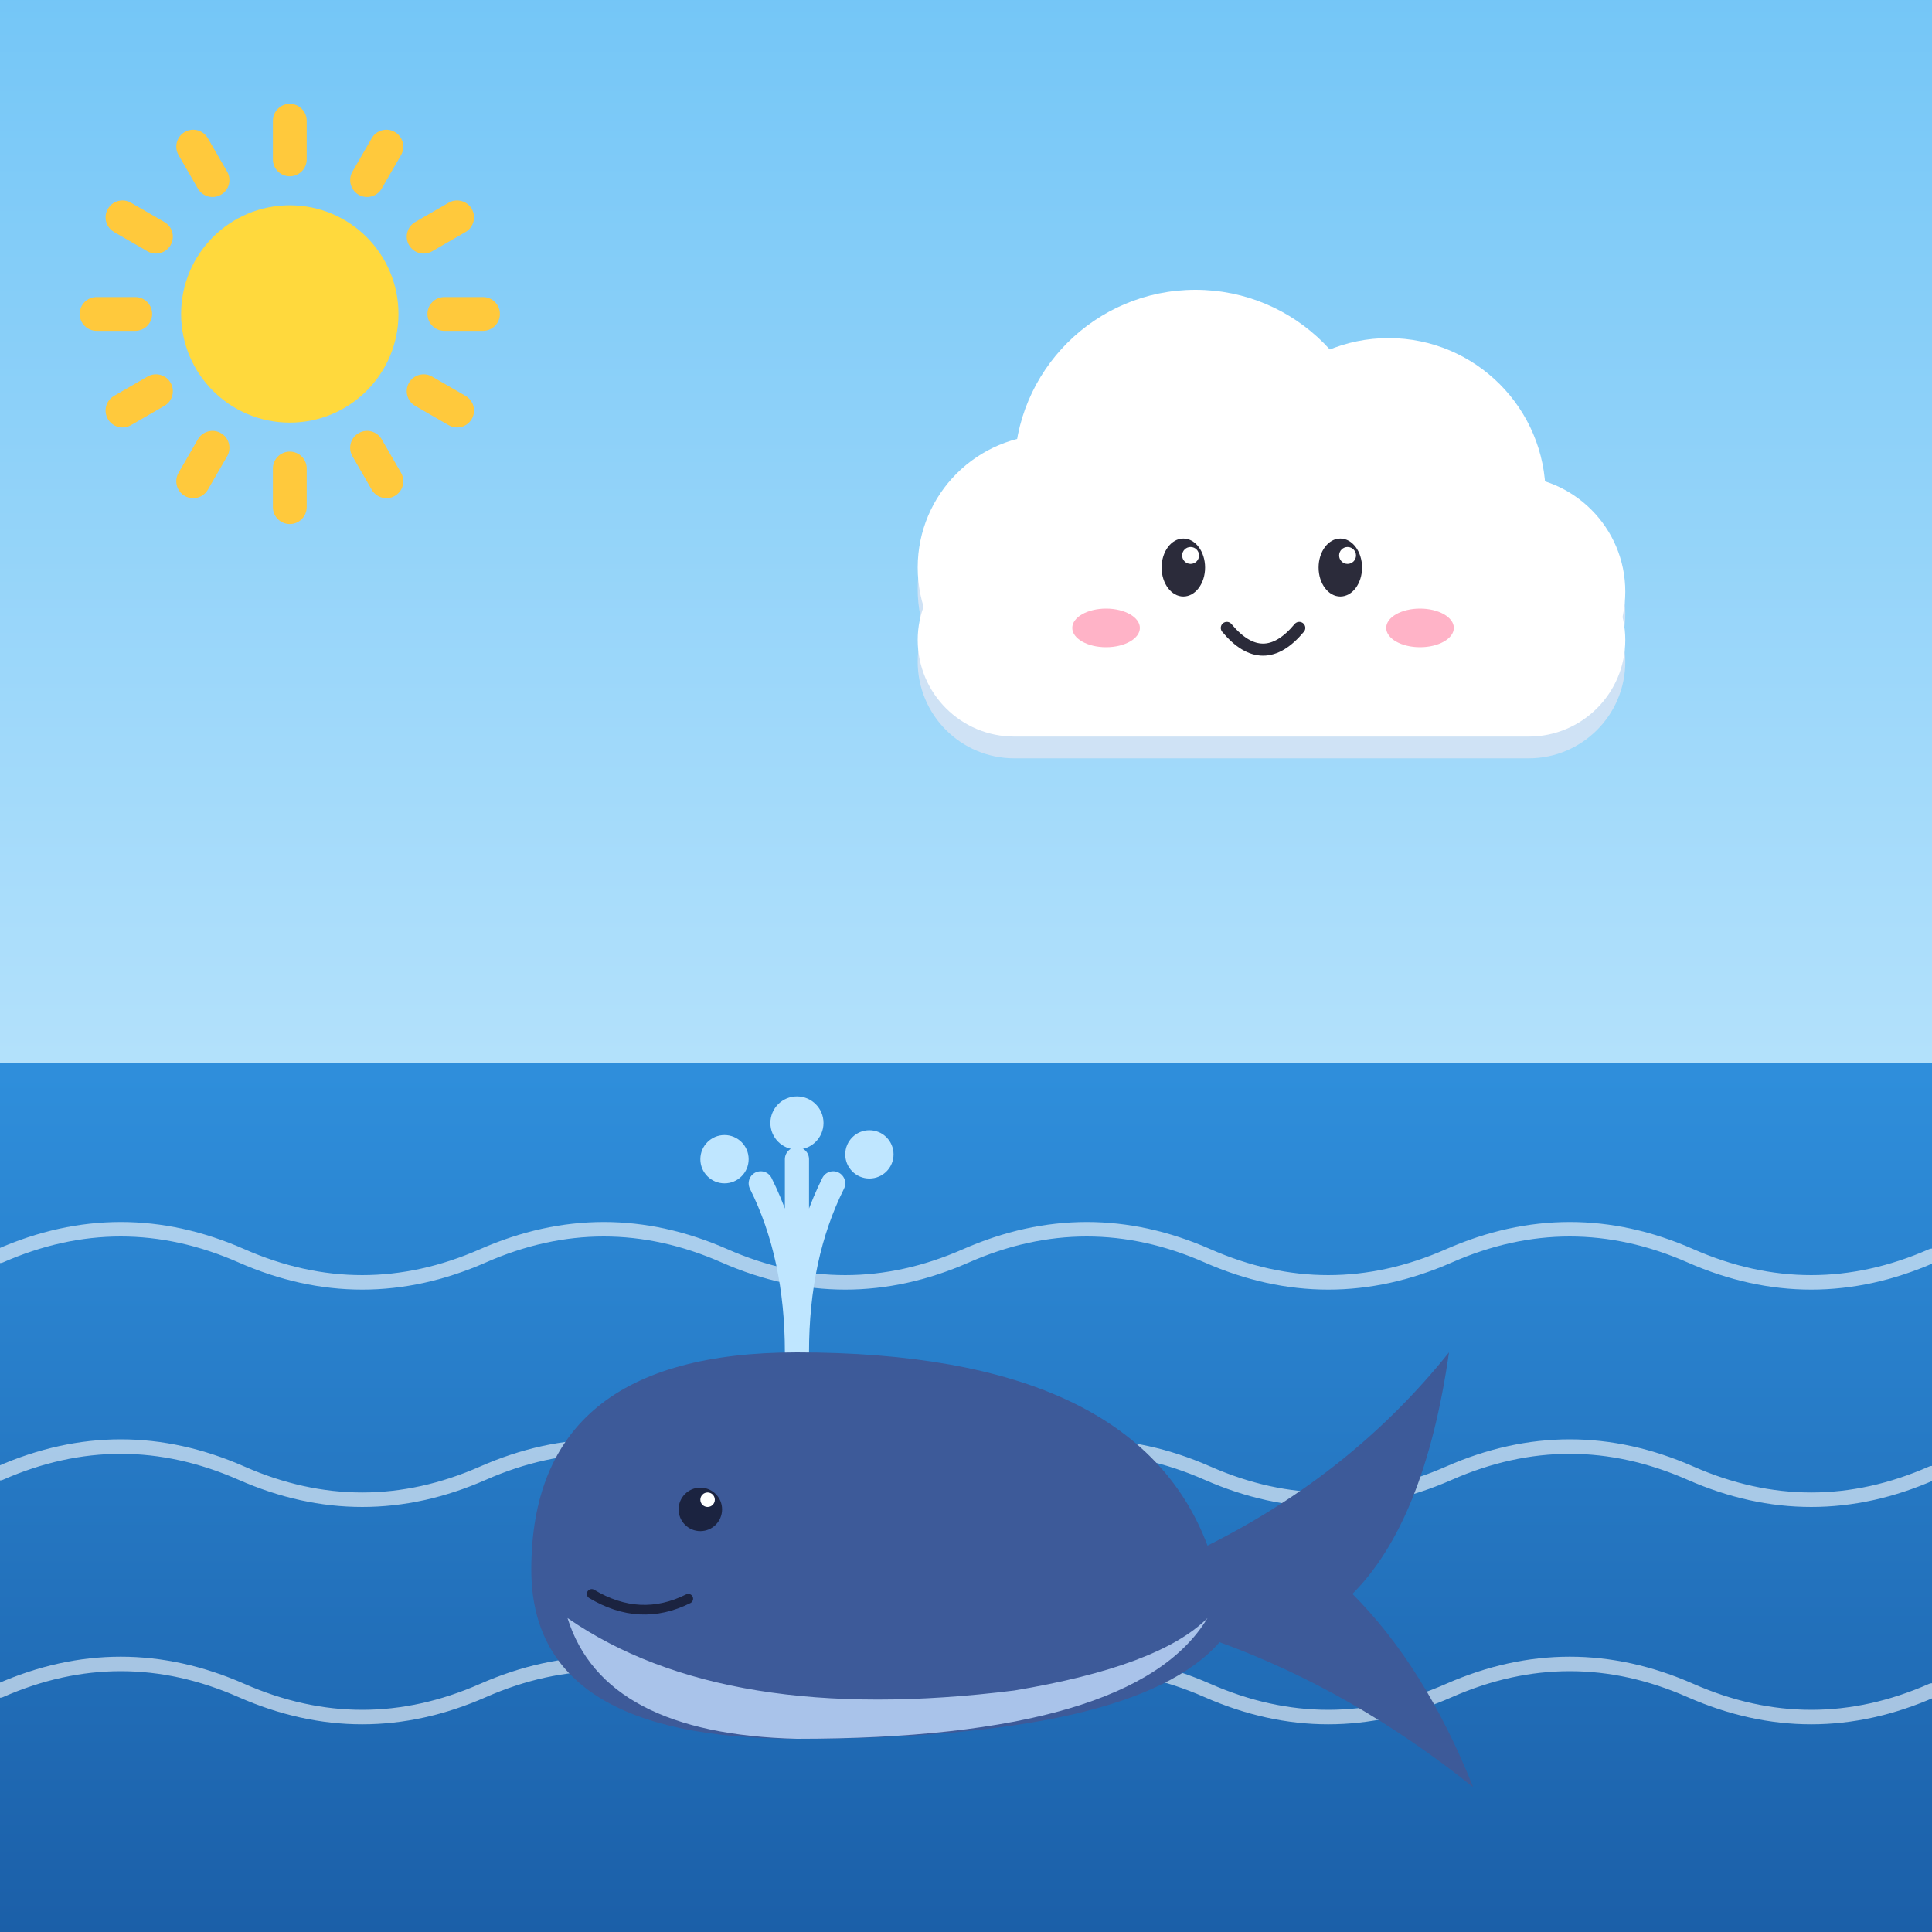
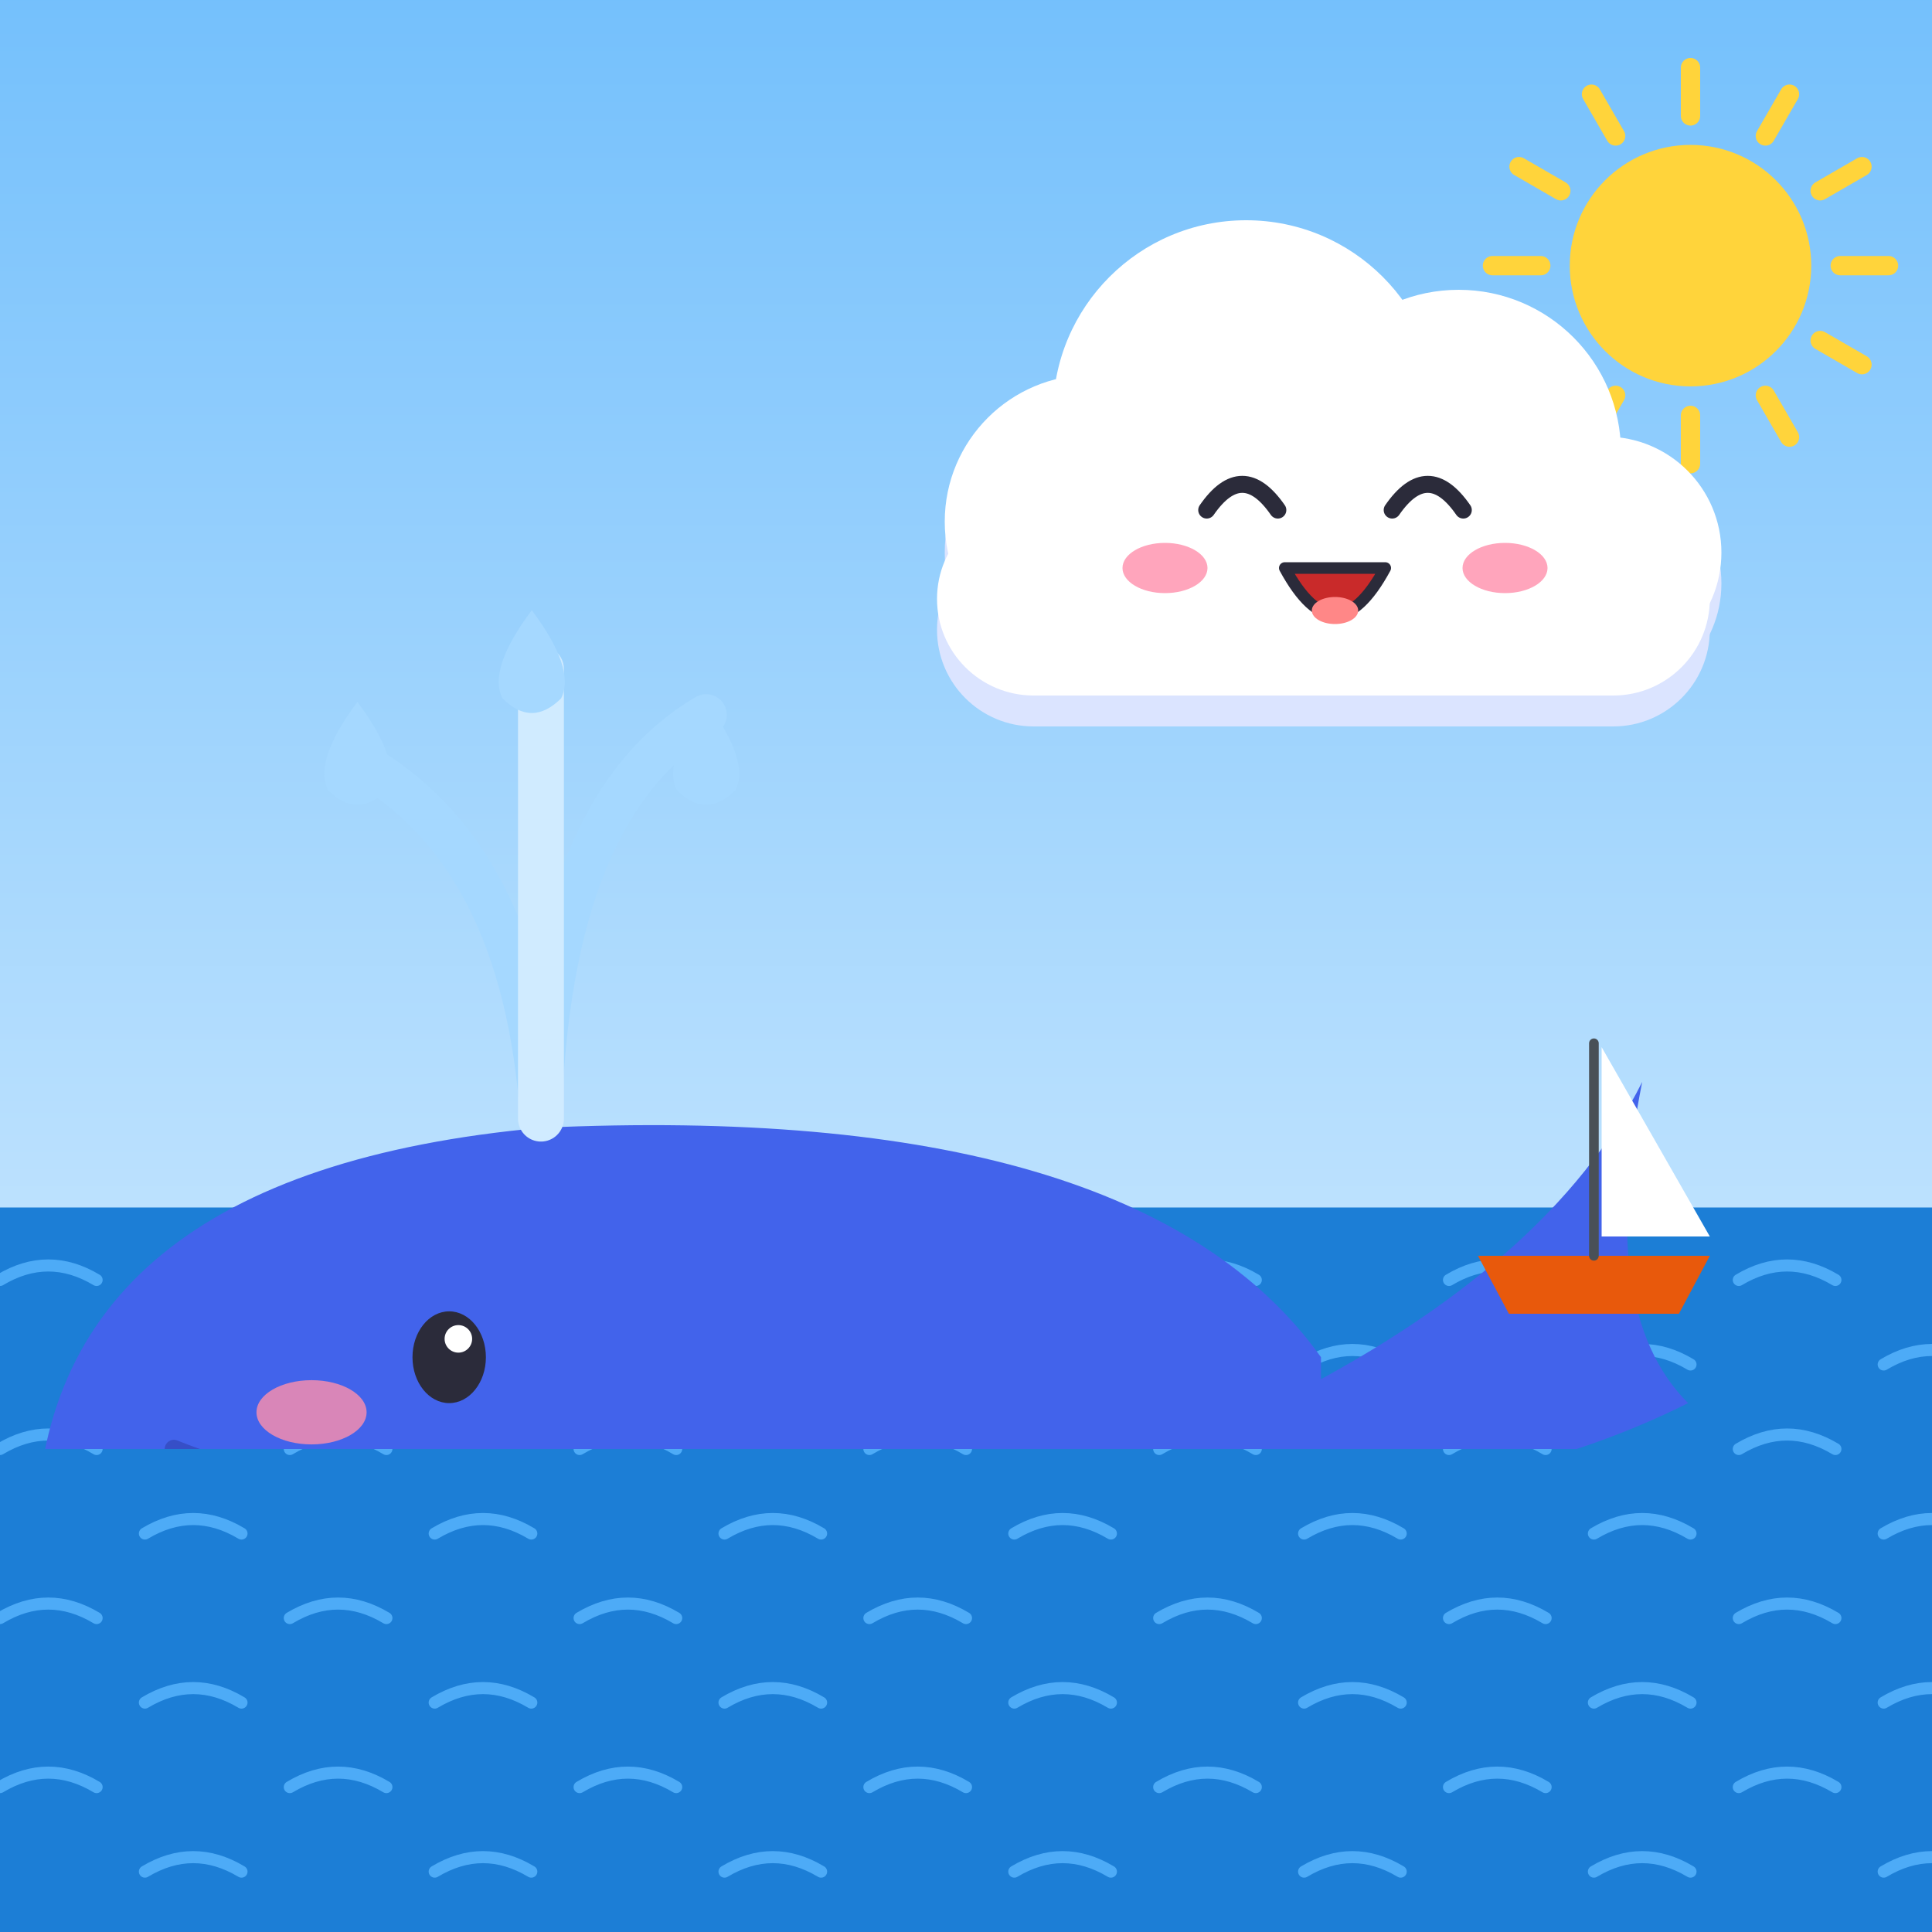
<svg xmlns="http://www.w3.org/2000/svg" viewBox="0 0 800 800" width="800" height="800">
  <defs>
-     <g id="forme">
-       <circle cx="-85" cy="15" r="55" />
-       <circle cx="-25" cy="-25" r="75" />
-       <circle cx="55" cy="-15" r="65" />
-       <circle cx="105" cy="25" r="48" />
-       <rect x="-140" y="5" width="293" height="80" rx="40" />
-     </g>
-     <g id="visage">
-       <ellipse cx="-30" cy="15" rx="9" ry="12" fill="#2b2b3a" />
-       <ellipse cx="35" cy="15" rx="9" ry="12" fill="#2b2b3a" />
-       <circle cx="-27" cy="10" r="3.5" fill="#fff" />
-       <circle cx="38" cy="10" r="3.5" fill="#fff" />
-       <ellipse cx="-62" cy="40" rx="14" ry="8" fill="#ffb3c7" />
-       <ellipse cx="68" cy="40" rx="14" ry="8" fill="#ffb3c7" />
-       <path d="M -12 40 Q 3 58 18 40" stroke="#2b2b3a" stroke-width="5" fill="none" stroke-linecap="round" />
-     </g>
-     <linearGradient id="ciel" x1="0" y1="0" x2="0" y2="1">
-       <stop offset="0" stop-color="#74c6f7" />
-       <stop offset="1" stop-color="#e6f7ff" />
-     </linearGradient>
-     <linearGradient id="mer" x1="0" y1="0" x2="0" y2="1">
-       <stop offset="0" stop-color="#2f8fdc" />
-       <stop offset="1" stop-color="#1b5fa8" />
+     <linearGradient id="d6" x1="0" y1="0" x2="0" y2="1">
+       <stop offset="0" stop-color="#74c0fc" />
+       <stop offset="1" stop-color="#e7f5ff" />
    </linearGradient>
  </defs>
-   <rect width="800" height="800" fill="url(#ciel)" />
+   <rect x="0" y="0" width="800" height="800" fill="url(#d6)" />
  <g>
-     <rect x="113" y="43" width="14" height="30" rx="7" fill="#ffc93c" transform="rotate(0 120 130)" />
-     <rect x="113" y="43" width="14" height="30" rx="7" fill="#ffc93c" transform="rotate(30 120 130)" />
-     <rect x="113" y="43" width="14" height="30" rx="7" fill="#ffc93c" transform="rotate(60 120 130)" />
-     <rect x="113" y="43" width="14" height="30" rx="7" fill="#ffc93c" transform="rotate(90 120 130)" />
-     <rect x="113" y="43" width="14" height="30" rx="7" fill="#ffc93c" transform="rotate(120 120 130)" />
-     <rect x="113" y="43" width="14" height="30" rx="7" fill="#ffc93c" transform="rotate(150 120 130)" />
-     <rect x="113" y="43" width="14" height="30" rx="7" fill="#ffc93c" transform="rotate(180 120 130)" />
-     <rect x="113" y="43" width="14" height="30" rx="7" fill="#ffc93c" transform="rotate(210 120 130)" />
-     <rect x="113" y="43" width="14" height="30" rx="7" fill="#ffc93c" transform="rotate(240 120 130)" />
-     <rect x="113" y="43" width="14" height="30" rx="7" fill="#ffc93c" transform="rotate(270 120 130)" />
-     <rect x="113" y="43" width="14" height="30" rx="7" fill="#ffc93c" transform="rotate(300 120 130)" />
-     <rect x="113" y="43" width="14" height="30" rx="7" fill="#ffc93c" transform="rotate(330 120 130)" />
-     <circle cx="120" cy="130" r="45" fill="#ffd93d" />
+     <line x1="762" y1="110" x2="782" y2="110" stroke="#ffd43b" stroke-width="8" stroke-linecap="round" />
+     <line x1="753.7" y1="141" x2="771" y2="151" stroke="#ffd43b" stroke-width="8" stroke-linecap="round" />
+     <line x1="731" y1="163.7" x2="741" y2="181" stroke="#ffd43b" stroke-width="8" stroke-linecap="round" />
+     <line x1="700" y1="172" x2="700" y2="192" stroke="#ffd43b" stroke-width="8" stroke-linecap="round" />
+     <line x1="669" y1="163.7" x2="659" y2="181" stroke="#ffd43b" stroke-width="8" stroke-linecap="round" />
+     <line x1="646.3" y1="141" x2="629" y2="151" stroke="#ffd43b" stroke-width="8" stroke-linecap="round" />
+     <line x1="638" y1="110" x2="618" y2="110" stroke="#ffd43b" stroke-width="8" stroke-linecap="round" />
+     <line x1="646.3" y1="79" x2="629" y2="69" stroke="#ffd43b" stroke-width="8" stroke-linecap="round" />
+     <line x1="669" y1="56.3" x2="659" y2="39" stroke="#ffd43b" stroke-width="8" stroke-linecap="round" />
+     <line x1="700" y1="48" x2="700" y2="28" stroke="#ffd43b" stroke-width="8" stroke-linecap="round" />
+     <line x1="731" y1="56.3" x2="741" y2="39" stroke="#ffd43b" stroke-width="8" stroke-linecap="round" />
+     <line x1="753.7" y1="79" x2="771" y2="69" stroke="#ffd43b" stroke-width="8" stroke-linecap="round" />
+     <circle cx="700" cy="110" r="50" fill="#ffd43b" />
  </g>
-   <rect y="440" width="800" height="360" fill="url(#mer)" />
-   <path d="M 0 520 q 50 -22 100 0 t 100 0 t 100 0 t 100 0 t 100 0 t 100 0 t 100 0 t 100 0" stroke="#ffffff" stroke-width="6" fill="none" opacity="0.6" stroke-linecap="round" />
-   <path d="M 0 610 q 50 -22 100 0 t 100 0 t 100 0 t 100 0 t 100 0 t 100 0 t 100 0 t 100 0" stroke="#ffffff" stroke-width="6" fill="none" opacity="0.6" stroke-linecap="round" />
-   <path d="M 0 700 q 50 -22 100 0 t 100 0 t 100 0 t 100 0 t 100 0 t 100 0 t 100 0 t 100 0" stroke="#ffffff" stroke-width="6" fill="none" opacity="0.6" stroke-linecap="round" />
-   <g>
-     <path d="M 330 560 q 0 -40 -15 -70 M 330 560 q 0 -40 15 -70 M 330 560 l 0 -80" stroke="#bfe6ff" stroke-width="10" fill="none" stroke-linecap="round" />
-     <circle cx="300" cy="480" r="10" fill="#bfe6ff" />
-     <circle cx="360" cy="478" r="10" fill="#bfe6ff" />
-     <circle cx="330" cy="465" r="11" fill="#bfe6ff" />
-     <path d="M 220 650 Q 220 560 330 560 Q 470 560 500 640 Q 560 610 600 560 Q 590 630 560 660 Q 590 690 610 740 Q 560 700 505 680 Q 470 720 330 720 Q 220 720 220 650 Z" fill="#3d5a99" />
-     <path d="M 235 670 Q 300 715 420 700 Q 480 690 500 670 Q 470 720 330 720 Q 250 718 235 670 Z" fill="#a9c3ea" />
-     <circle cx="290" cy="625" r="9" fill="#1b2340" />
-     <circle cx="293" cy="621" r="3" fill="#fff" />
-     <path d="M 245 660 Q 265 672 285 662" stroke="#1b2340" stroke-width="4" fill="none" stroke-linecap="round" />
+   <rect x="0" y="500" width="800" height="300" fill="#1c7ed6" />
+   <path d="M 0 530 q 20 -12 40 0 M 120 530 q 20 -12 40 0 M 240 530 q 20 -12 40 0 M 360 530 q 20 -12 40 0 M 480 530 q 20 -12 40 0 M 600 530 q 20 -12 40 0 M 720 530 q 20 -12 40 0 M 840 530 q 20 -12 40 0" fill="none" stroke="#4dabf7" stroke-width="5" stroke-linecap="round" stroke-linejoin="round" />
+   <path d="M 60 565 q 20 -12 40 0 M 180 565 q 20 -12 40 0 M 300 565 q 20 -12 40 0 M 420 565 q 20 -12 40 0 M 540 565 q 20 -12 40 0 M 660 565 q 20 -12 40 0 M 780 565 q 20 -12 40 0 M 900 565 q 20 -12 40 0" fill="none" stroke="#4dabf7" stroke-width="5" stroke-linecap="round" stroke-linejoin="round" />
+   <path d="M 0 600 q 20 -12 40 0 M 120 600 q 20 -12 40 0 M 240 600 q 20 -12 40 0 M 360 600 q 20 -12 40 0 M 480 600 q 20 -12 40 0 M 600 600 q 20 -12 40 0 M 720 600 q 20 -12 40 0 M 840 600 q 20 -12 40 0" fill="none" stroke="#4dabf7" stroke-width="5" stroke-linecap="round" stroke-linejoin="round" />
+   <path d="M 60 635 q 20 -12 40 0 M 180 635 q 20 -12 40 0 M 300 635 q 20 -12 40 0 M 420 635 q 20 -12 40 0 M 540 635 q 20 -12 40 0 M 660 635 q 20 -12 40 0 M 780 635 q 20 -12 40 0 M 900 635 q 20 -12 40 0" fill="none" stroke="#4dabf7" stroke-width="5" stroke-linecap="round" stroke-linejoin="round" />
+   <path d="M 0 670 q 20 -12 40 0 M 120 670 q 20 -12 40 0 M 240 670 q 20 -12 40 0 M 360 670 q 20 -12 40 0 M 480 670 q 20 -12 40 0 M 600 670 q 20 -12 40 0 M 720 670 q 20 -12 40 0 M 840 670 q 20 -12 40 0" fill="none" stroke="#4dabf7" stroke-width="5" stroke-linecap="round" stroke-linejoin="round" />
+   <path d="M 60 705 q 20 -12 40 0 M 180 705 q 20 -12 40 0 M 300 705 q 20 -12 40 0 M 420 705 q 20 -12 40 0 M 540 705 q 20 -12 40 0 M 660 705 q 20 -12 40 0 M 780 705 q 20 -12 40 0 M 900 705 q 20 -12 40 0" fill="none" stroke="#4dabf7" stroke-width="5" stroke-linecap="round" stroke-linejoin="round" />
+   <path d="M 0 740 q 20 -12 40 0 M 120 740 q 20 -12 40 0 M 240 740 q 20 -12 40 0 M 360 740 q 20 -12 40 0 M 480 740 q 20 -12 40 0 M 600 740 q 20 -12 40 0 M 720 740 q 20 -12 40 0 M 840 740 q 20 -12 40 0" fill="none" stroke="#4dabf7" stroke-width="5" stroke-linecap="round" stroke-linejoin="round" />
+   <path d="M 60 775 q 20 -12 40 0 M 180 775 q 20 -12 40 0 M 300 775 q 20 -12 40 0 M 420 775 q 20 -12 40 0 M 540 775 q 20 -12 40 0 M 660 775 q 20 -12 40 0 M 780 775 q 20 -12 40 0 M 900 775 q 20 -12 40 0" fill="none" stroke="#4dabf7" stroke-width="5" stroke-linecap="round" stroke-linejoin="round" />
+   <g transform="translate(300 600) scale(1.9 1.9)">
+     <clipPath id="w7">
+       <rect x="-300" y="-400" width="600" height="400" fill="#000" />
+     </clipPath>
+     <g clip-path="url(#w7)">
+       <path d="M -150 20 Q -150 -60 -40 -70 Q 90 -76 130 -20 L 130 30 Z" fill="#4263eb" />
+       <path d="M 120 -10 Q 180 -40 200 -80 Q 190 -30 210 -10 Q 170 10 120 10 Z" fill="#4263eb" />
+       <ellipse cx="-60" cy="-20" rx="8" ry="10" fill="#2b2b3a" />
+       <circle cx="-58" cy="-24" r="3" fill="#fff" />
+       <path d="M -120 0 Q -80 16 -40 4" fill="none" stroke="#364fc7" stroke-width="4" stroke-linecap="round" stroke-linejoin="round" />
+       <ellipse cx="-90" cy="-8" rx="12" ry="7" fill="#ff8fab" opacity="0.8" />
+       <path d="M -40 -72 Q -44 -130 -80 -150" fill="none" stroke="#a5d8ff" stroke-width="9" stroke-linecap="round" stroke-linejoin="round" />
+       <path d="M -40 -72 Q -38 -140 -4 -160" fill="none" stroke="#a5d8ff" stroke-width="9" stroke-linecap="round" stroke-linejoin="round" />
+       <path d="M -40 -72 L -40 -170" fill="none" stroke="#d0ebff" stroke-width="10" stroke-linecap="round" stroke-linejoin="round" />
+       <g transform="translate(-80 -150) scale(0.8 0.8)">
+         <path d="M 0 -16 Q 12 0 8 8 Q 0 16 -8 8 Q -12 0 0 -16 Z" fill="#a5d8ff" />
+       </g>
+       <g transform="translate(-42 -170) scale(0.8 0.8)">
+         <path d="M 0 -16 Q 12 0 8 8 Q 0 16 -8 8 Q -12 0 0 -16 Z" fill="#a5d8ff" />
+       </g>
+       <g transform="translate(-4 -150) scale(0.8 0.8)">
+         <path d="M 0 -16 Q 12 0 8 8 Q 0 16 -8 8 Q -12 0 0 -16 Z" fill="#a5d8ff" />
+       </g>
+     </g>
  </g>
-   <g transform="translate(520 220) scale(1.0)">
-     <use href="#forme" fill="#cfe2f5" y="9" />
-     <use href="#forme" fill="#ffffff" />
-     <use href="#visage" />
+   <g transform="translate(540 200) scale(1.6 1.6)">
+     <g>
+       <g>
+         <g transform="translate(0 8)">
+           <circle cx="-55" cy="10" r="38" fill="#dbe4ff" />
+           <circle cx="-15" cy="-18" r="50" fill="#dbe4ff" />
+           <circle cx="40" cy="-8" r="42" fill="#dbe4ff" />
+           <circle cx="78" cy="18" r="30" fill="#dbe4ff" />
+           <rect x="-95" y="5" width="200" height="50" rx="25" fill="#dbe4ff" />
+         </g>
+         <circle cx="-55" cy="10" r="38" fill="#ffffff" />
+         <circle cx="-15" cy="-18" r="50" fill="#ffffff" />
+         <circle cx="40" cy="-8" r="42" fill="#ffffff" />
+         <circle cx="78" cy="18" r="30" fill="#ffffff" />
+         <rect x="-95" y="5" width="200" height="50" rx="25" fill="#ffffff" />
+       </g>
+     </g>
+     <ellipse cx="-36" cy="22" rx="11" ry="6.5" fill="#ff8fab" opacity="0.8" />
+     <ellipse cx="52" cy="22" rx="11" ry="6.5" fill="#ff8fab" opacity="0.8" />
+     <path d="M -25.2 7 Q -16 -6.3 -6.8 7" fill="none" stroke="#2b2b3a" stroke-width="4.4" stroke-linecap="round" stroke-linejoin="round" />
+     <path d="M 22.8 7 Q 32 -6.3 41.2 7" fill="none" stroke="#2b2b3a" stroke-width="4.4" stroke-linecap="round" stroke-linejoin="round" />
+     <path d="M -5 22 Q 8 46 21 22 Z" fill="#c92a2a" stroke="#2b2b3a" stroke-width="3" stroke-linecap="round" stroke-linejoin="round" />
+     <ellipse cx="8" cy="33" rx="6" ry="3.5" fill="#ff8787" />
+   </g>
+   <g transform="translate(660 520) scale(0.8 0.8)">
+     <path d="M -60 0 L 60 0 L 44 30 L -44 30 Z" fill="#e8590c" />
+     <line x1="0" y1="0" x2="0" y2="-110" stroke="#495057" stroke-width="5" stroke-linecap="round" />
+     <polygon points="4,-108 4,-10 60,-10" fill="#fff" />
  </g>
</svg>
